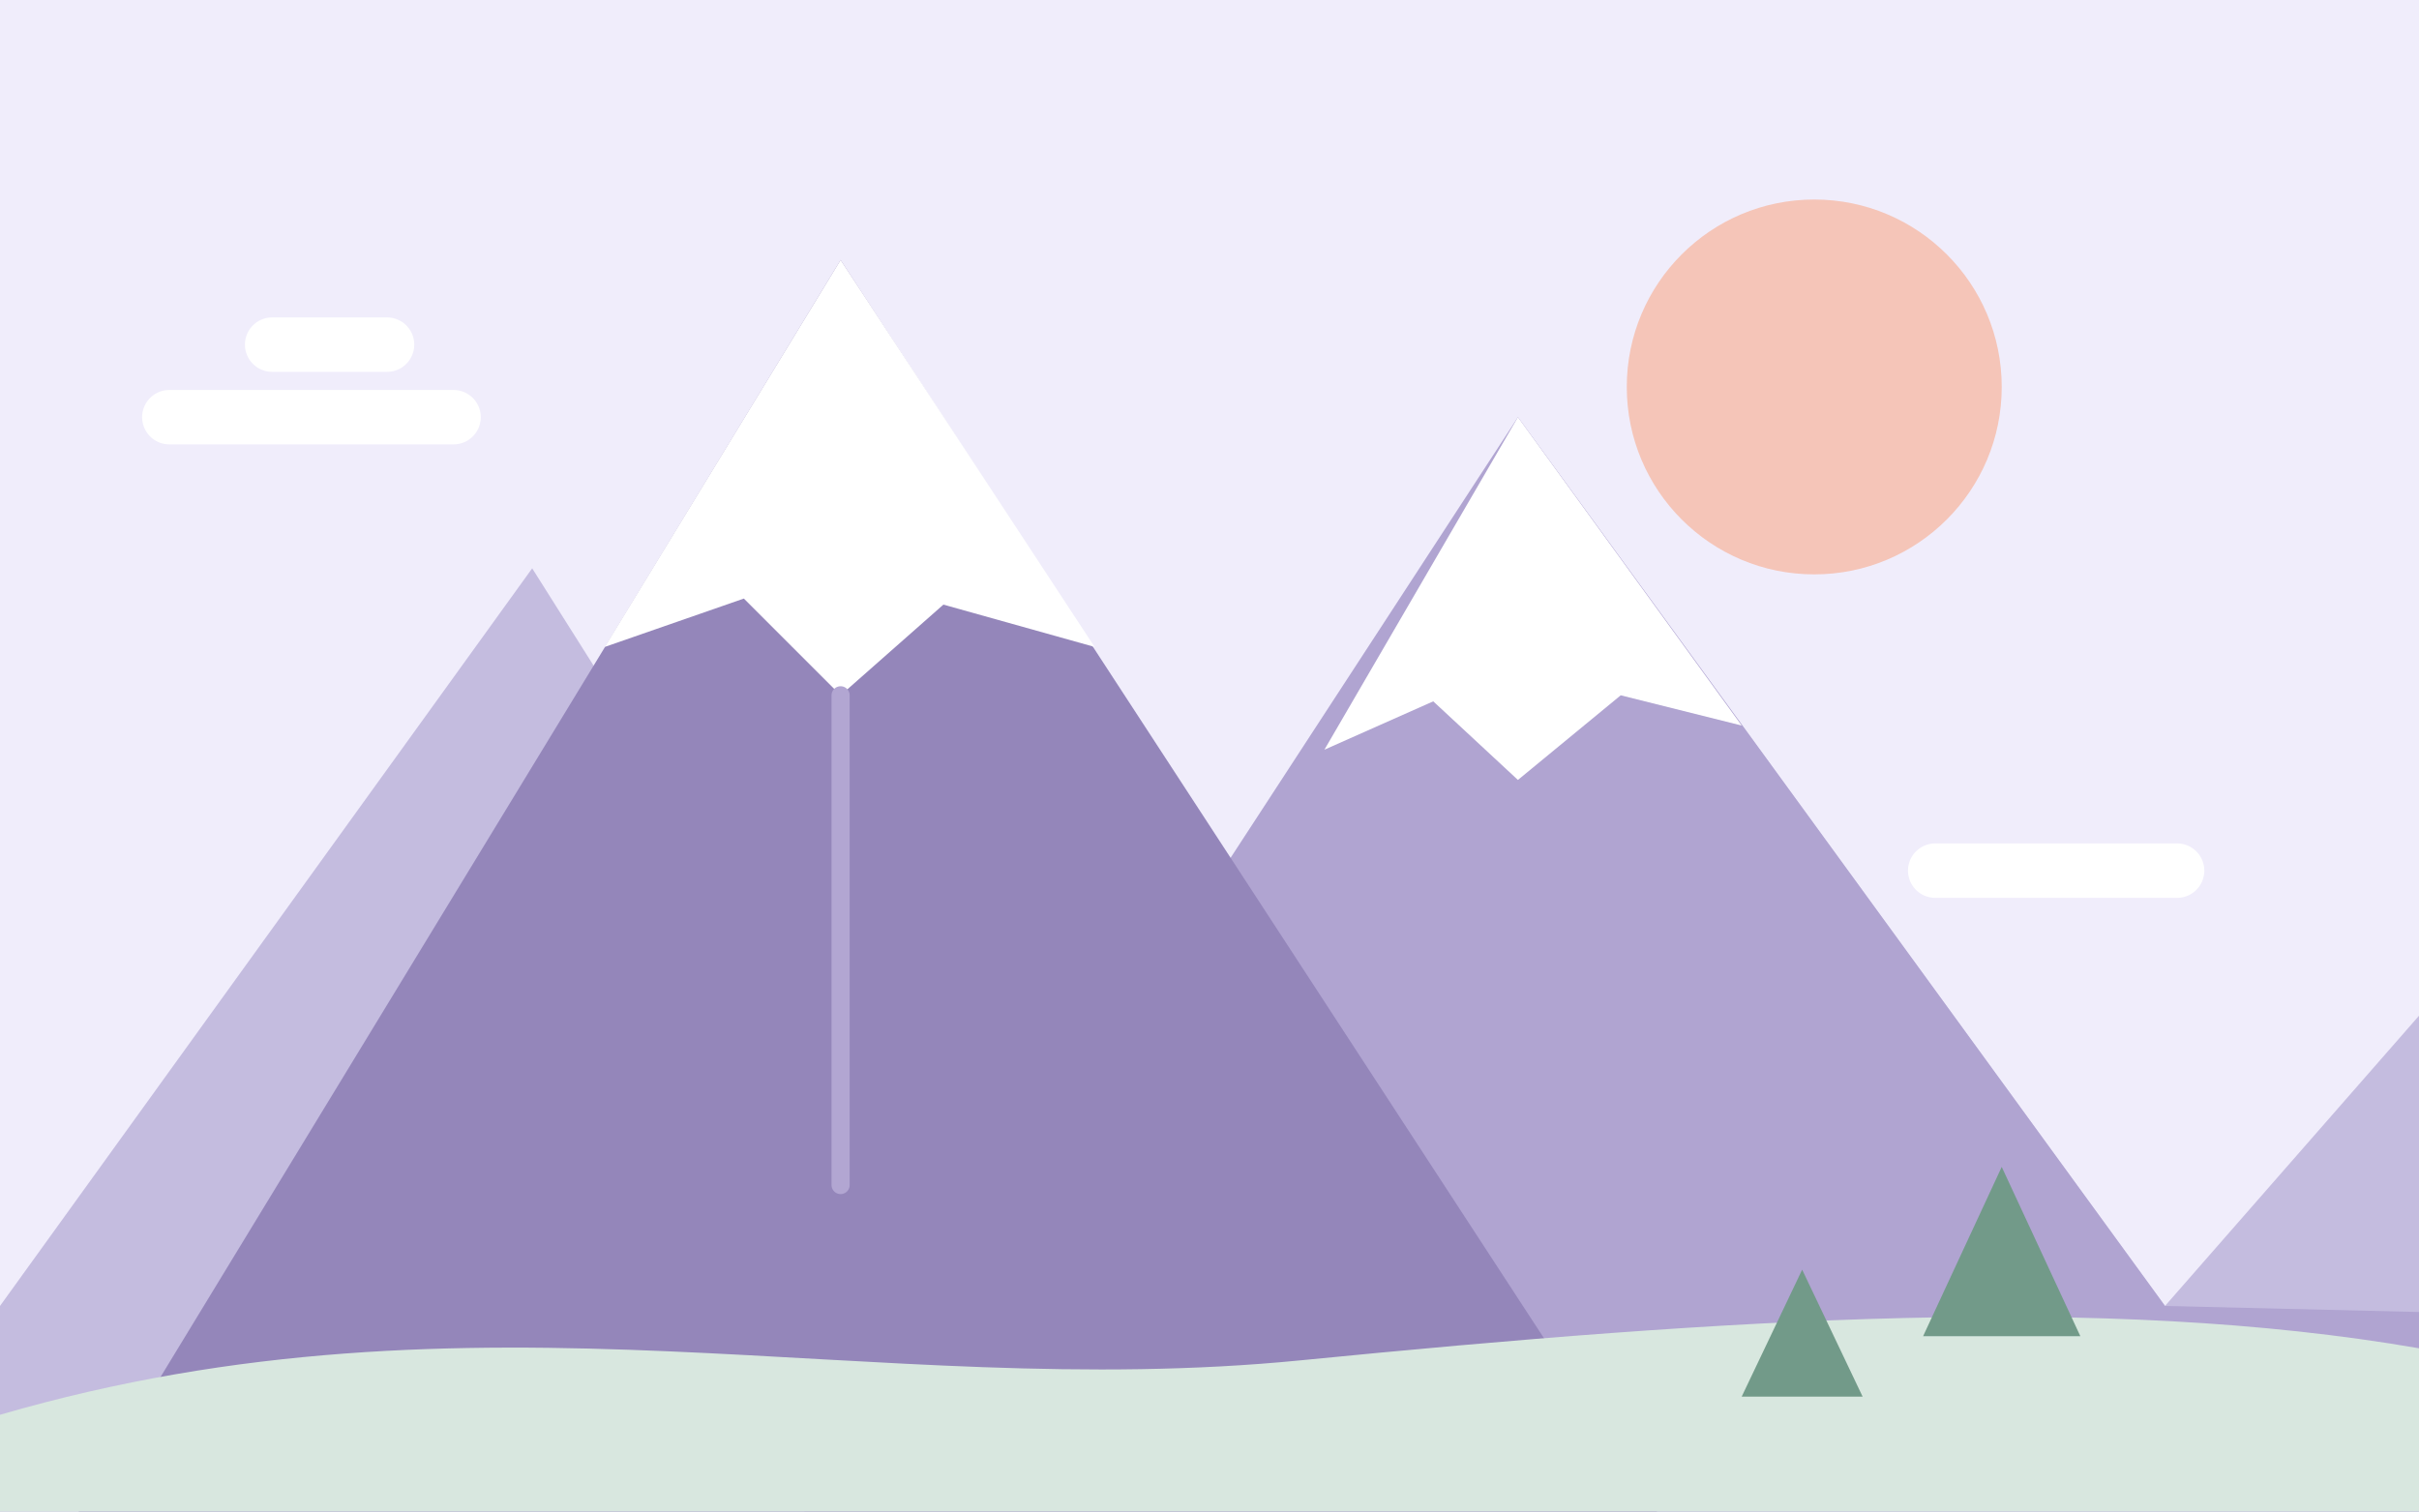
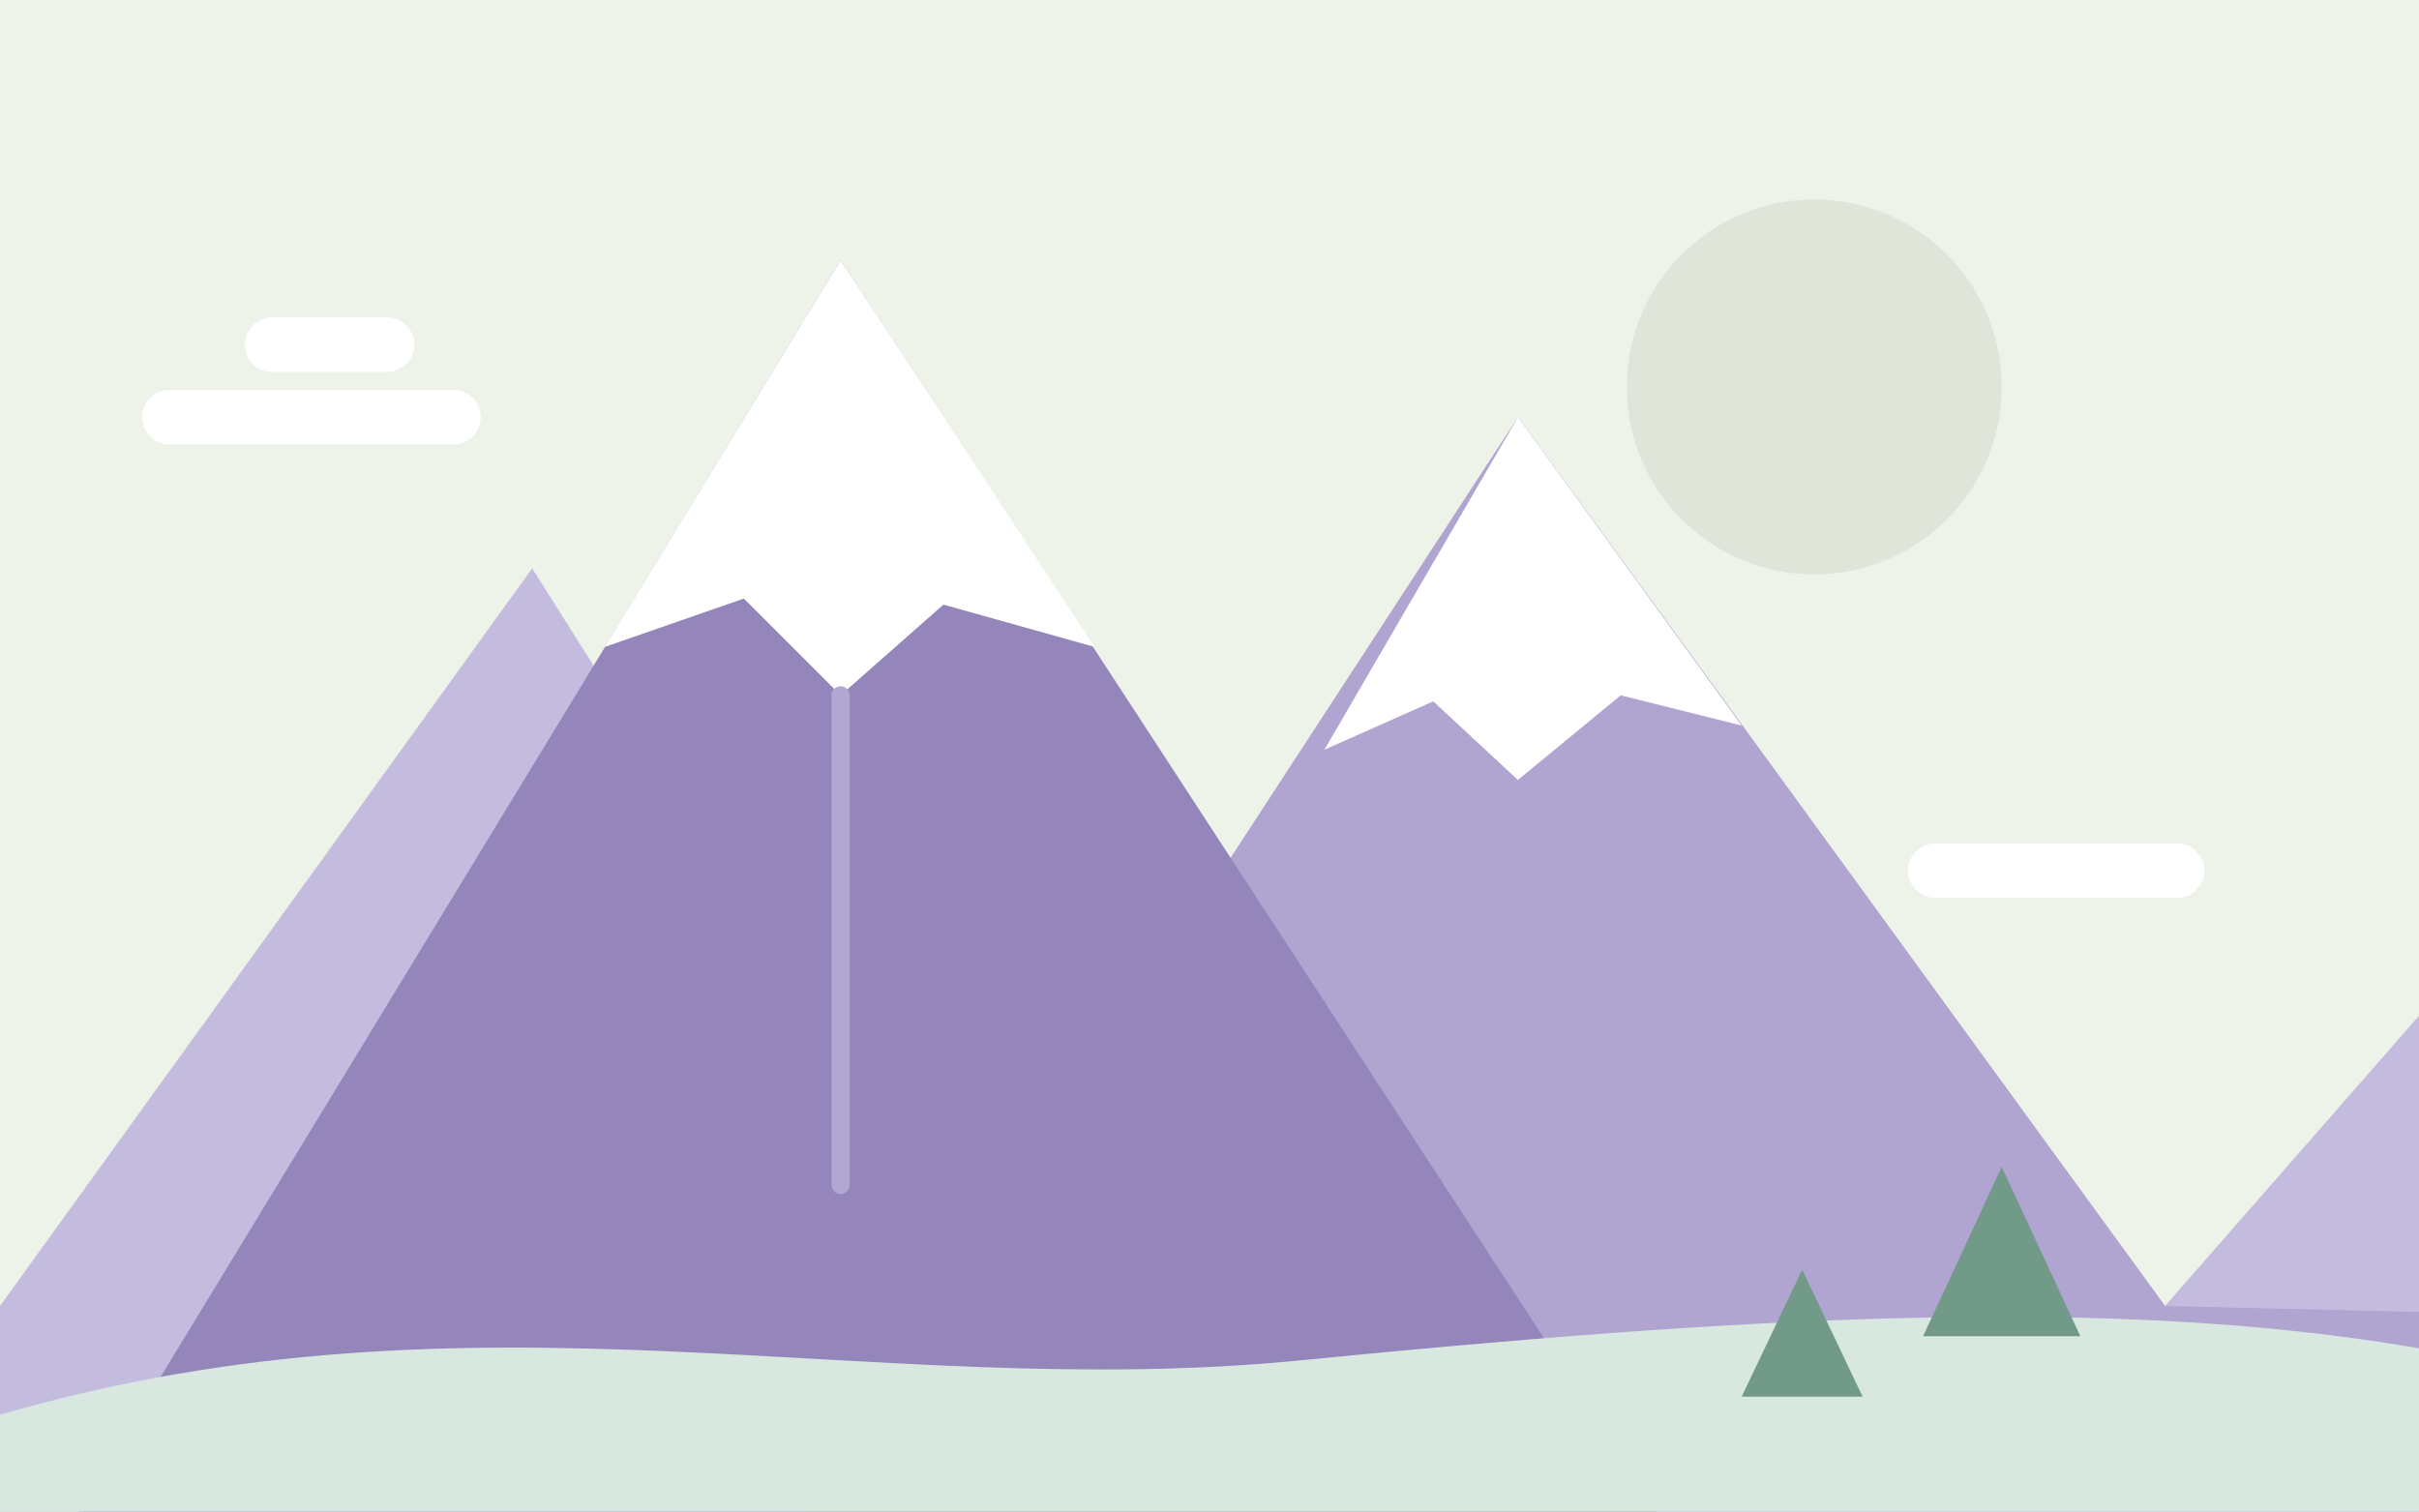
<svg xmlns="http://www.w3.org/2000/svg" viewBox="0 0 400 250" fill="none">
-   <path fill="#F0EDFB" d="M0 0h400v250H0z" />
-   <circle cx="300" cy="64" r="31" fill="#F5C5B8" />
+   <path fill="#EEF3E9" d="M0 0h400v250H0z" />
+   <circle cx="300" cy="64" r="31" fill="#E0E5D9" />
  <path d="m0 216 88-122 77 122 86-147 107 147 42-48v82H0Z" fill="#C4BCDF" />
  <path d="m133 250 118-181 107 147 42 1v33Z" fill="#B0A4D1" />
  <path d="m13 250 126-207 135 207Z" fill="#9486BA" />
  <path d="m100 107 39-64 42 64-25-7-17 15-16-16ZM219 124l32-55 37 51-20-5-17 14-14-13Z" fill="white" />
  <path d="M139 115v81" stroke="#B2A6D2" stroke-width="3" stroke-linecap="round" />
  <path d="M0 234c79-23 144-2 215-9s133-11 185-2v27H0Z" fill="#D8E7DF" />
  <path d="M28 69h47m-30-12h19M320 144h40" stroke="white" stroke-width="9" stroke-linecap="round" />
  <path d="m318 221 13-28 13 28Zm-30 10 10-21 10 21Z" fill="#729A89" />
</svg>
